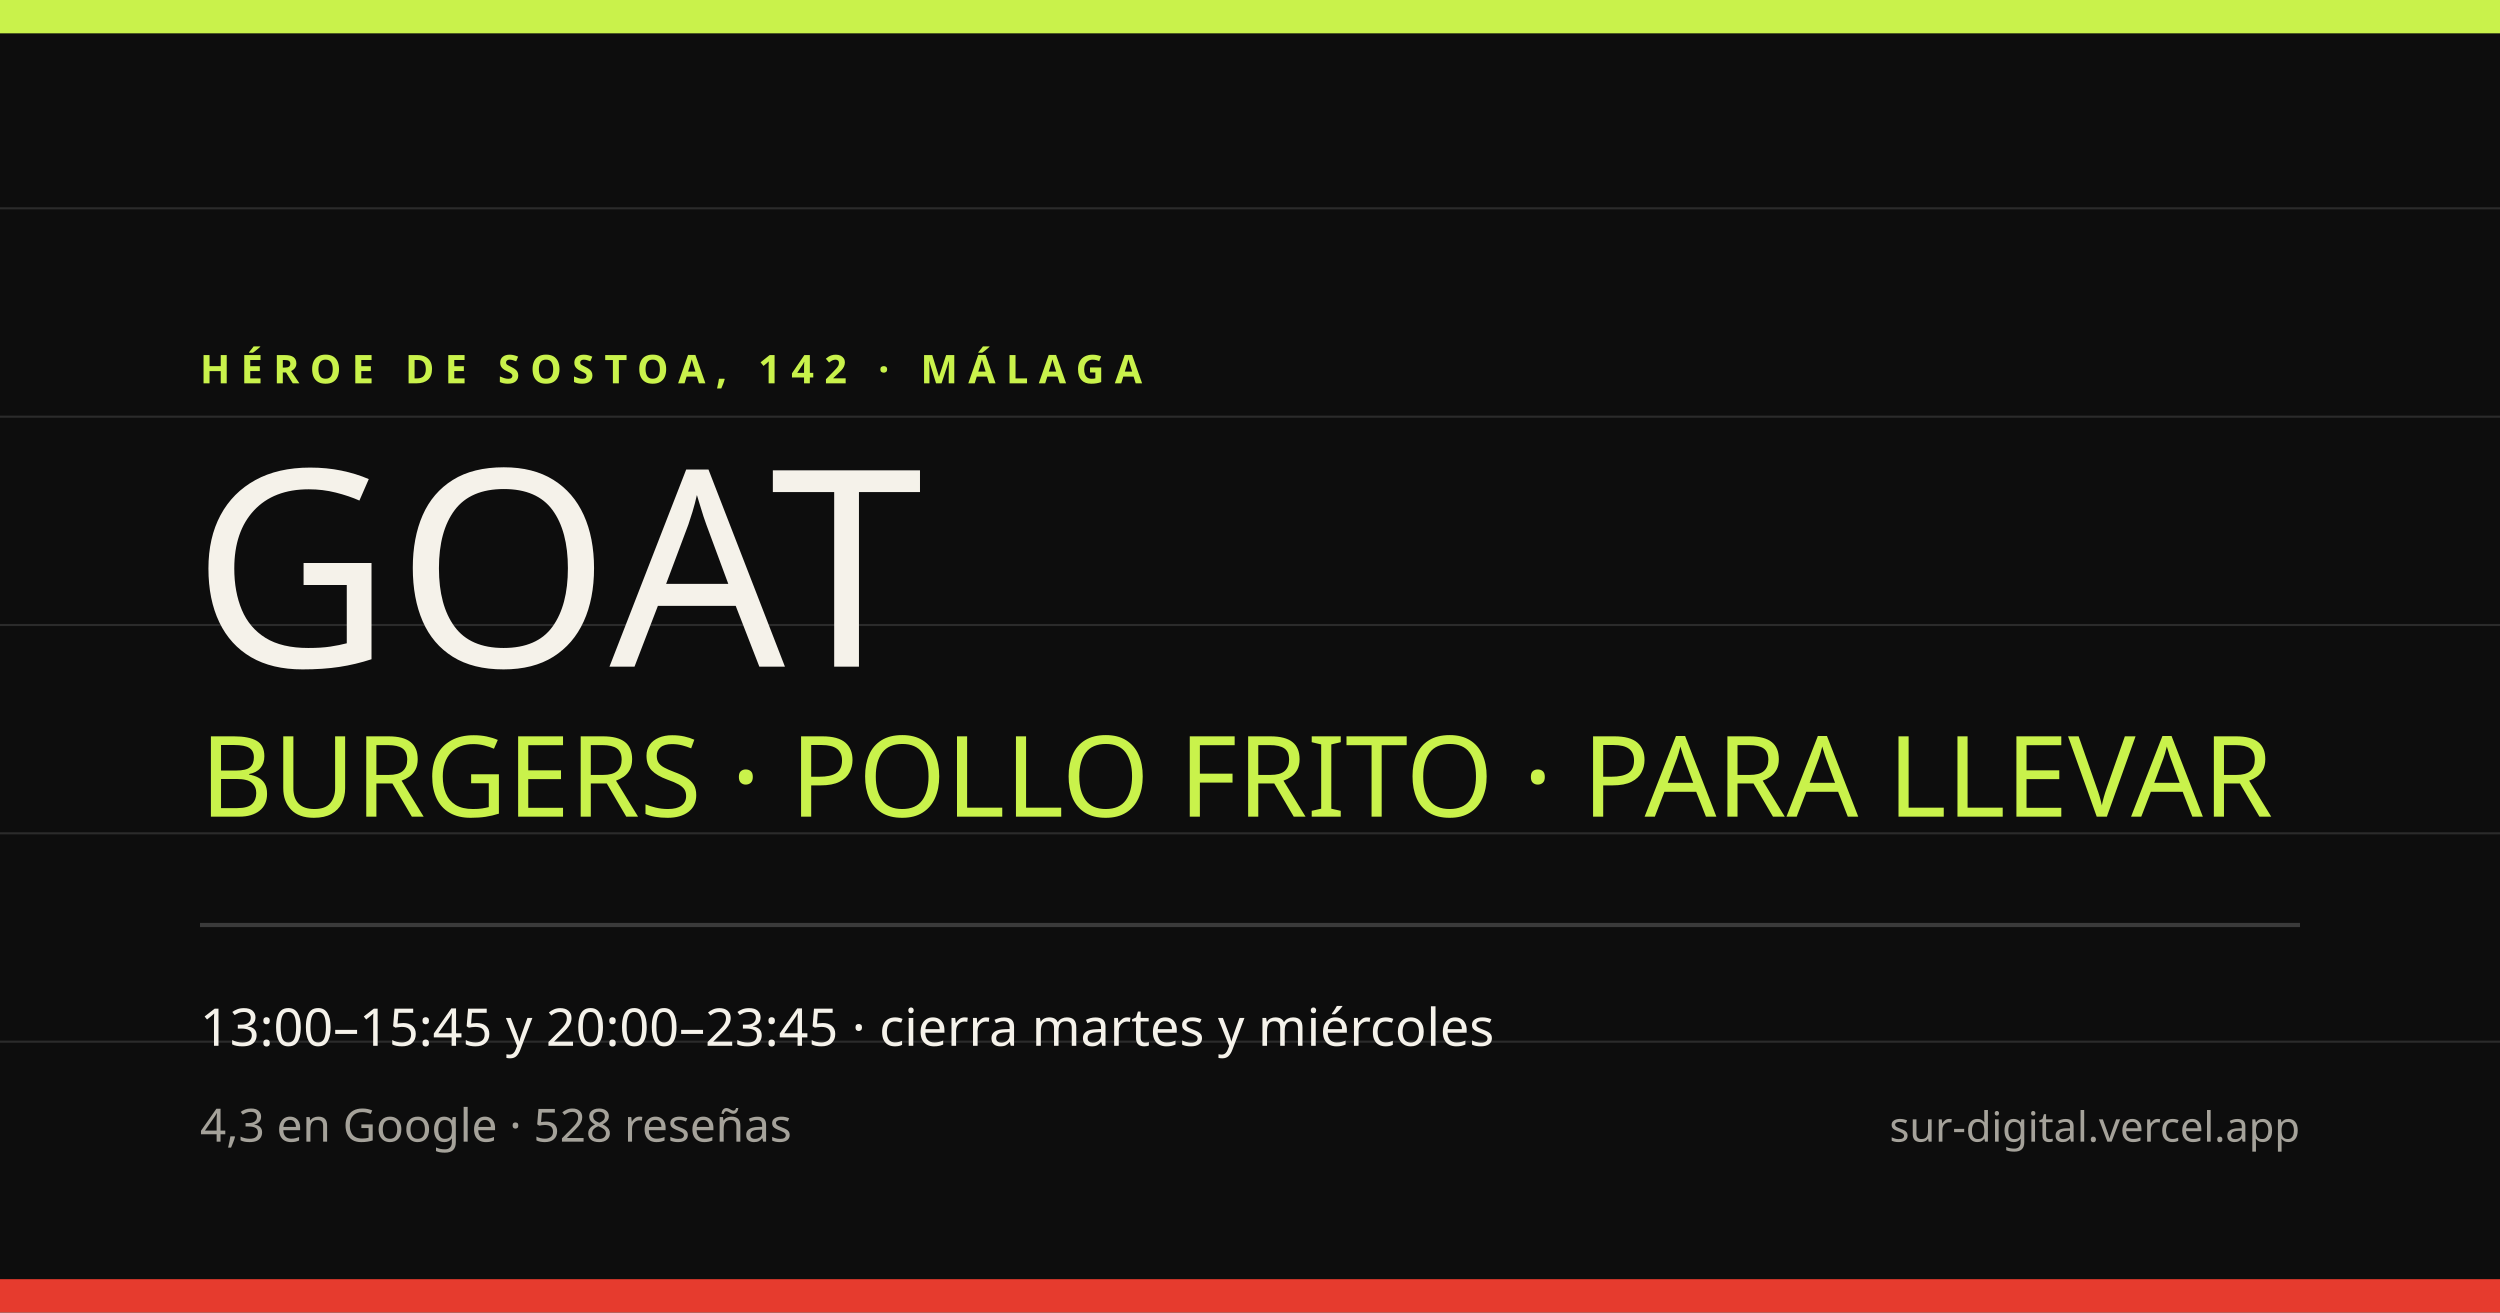
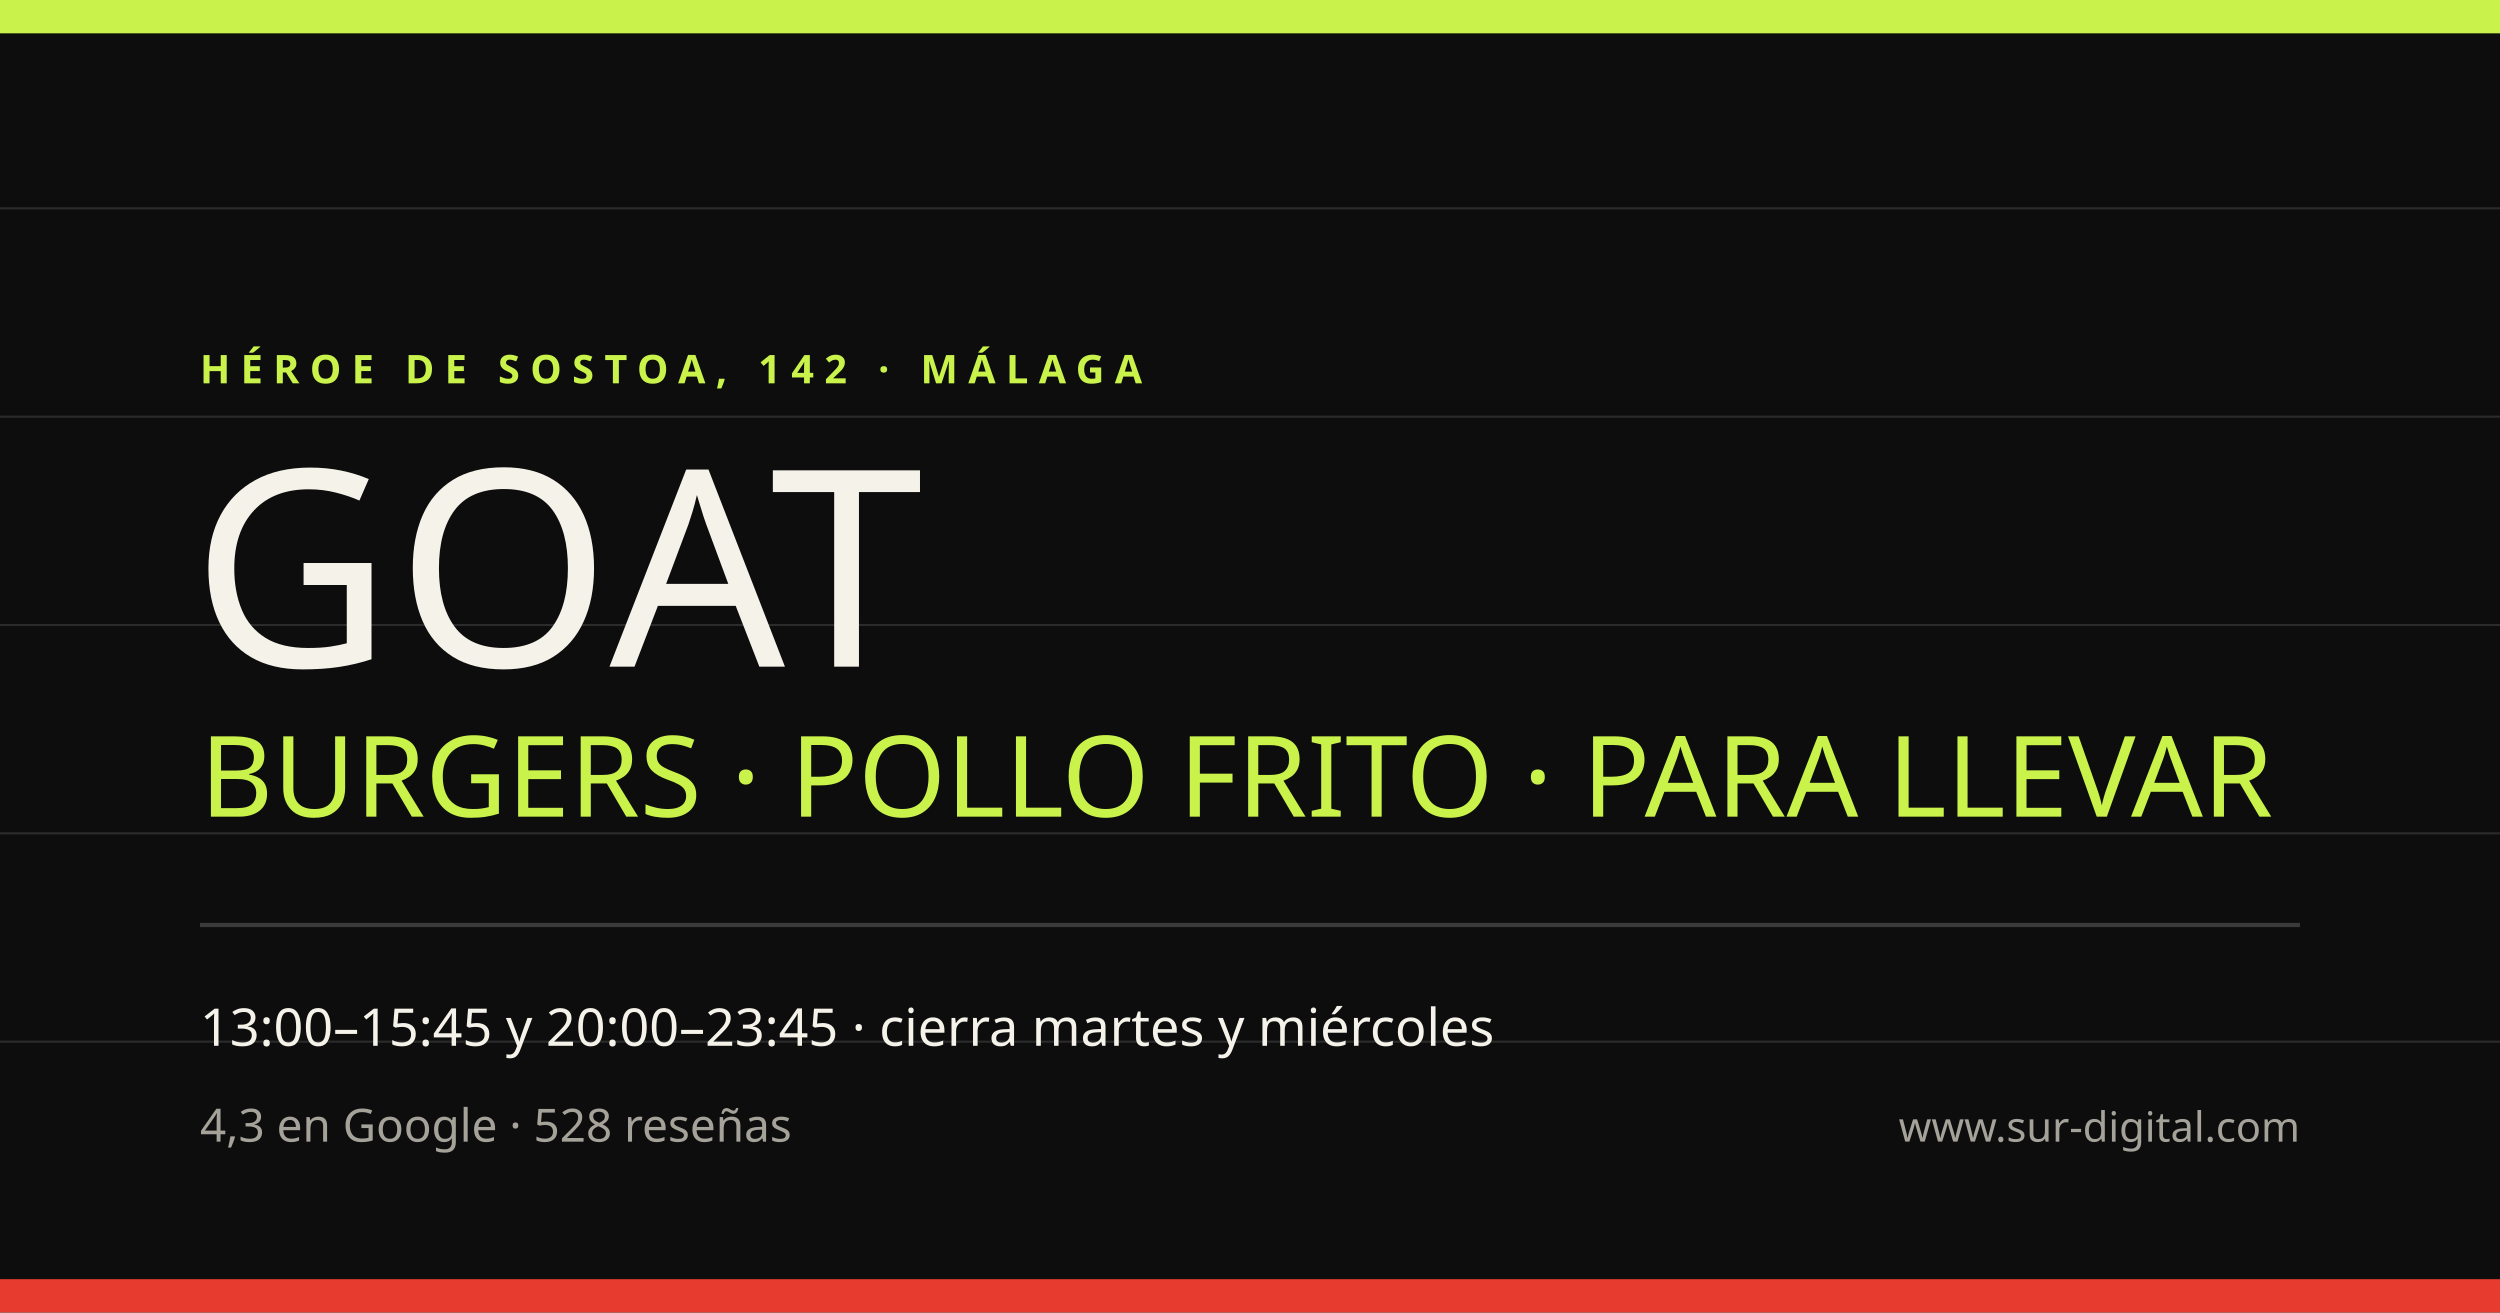
<svg xmlns="http://www.w3.org/2000/svg" width="1200" height="630" viewBox="0 0 1200 630">
  <rect width="1200" height="630" fill="#0d0d0d" />
  <rect x="0" y="0" width="1200" height="16" fill="#c9f24b" />
  <g stroke="#2b2b2b" stroke-width="1">
    <path d="M0 100h1200M0 200h1200M0 300h1200M0 400h1200M0 500h1200" />
  </g>
  <text x="96" y="184" fill="#c9f24b" font-family="Verdana, Geneva, sans-serif" font-size="19" font-weight="bold" letter-spacing="5">HÉROE DE SOSTOA, 142 · MÁLAGA</text>
  <text x="92" y="320" fill="#f5f2ea" font-family="Impact, 'Arial Narrow', sans-serif" font-size="132" letter-spacing="2">GOAT</text>
  <text x="96" y="392" fill="#c9f24b" font-family="Impact, 'Arial Narrow', sans-serif" font-size="54">BURGERS · POLLO FRITO · PARA LLEVAR</text>
  <line x1="96" y1="444" x2="1104" y2="444" stroke="#3a3a3a" stroke-width="2" />
  <text x="96" y="502" fill="#f5f2ea" font-family="Verdana, Geneva, sans-serif" font-size="25">13:00–15:45 y 20:00–23:45 · cierra martes y miércoles</text>
  <text x="96" y="548" fill="#a5a29a" font-family="Verdana, Geneva, sans-serif" font-size="22">4,3 en Google · 528 reseñas</text>
-   <text x="1104" y="548" fill="#a5a29a" font-family="Verdana, Geneva, sans-serif" font-size="20" text-anchor="end">sur-digital.vercel.app</text>
+   <text x="1104" y="548" fill="#a5a29a" font-family="Verdana, Geneva, sans-serif" font-size="20" text-anchor="end">www.sur-digital.com</text>
  <rect x="0" y="614" width="1200" height="16" fill="#e63b2e" />
</svg>
